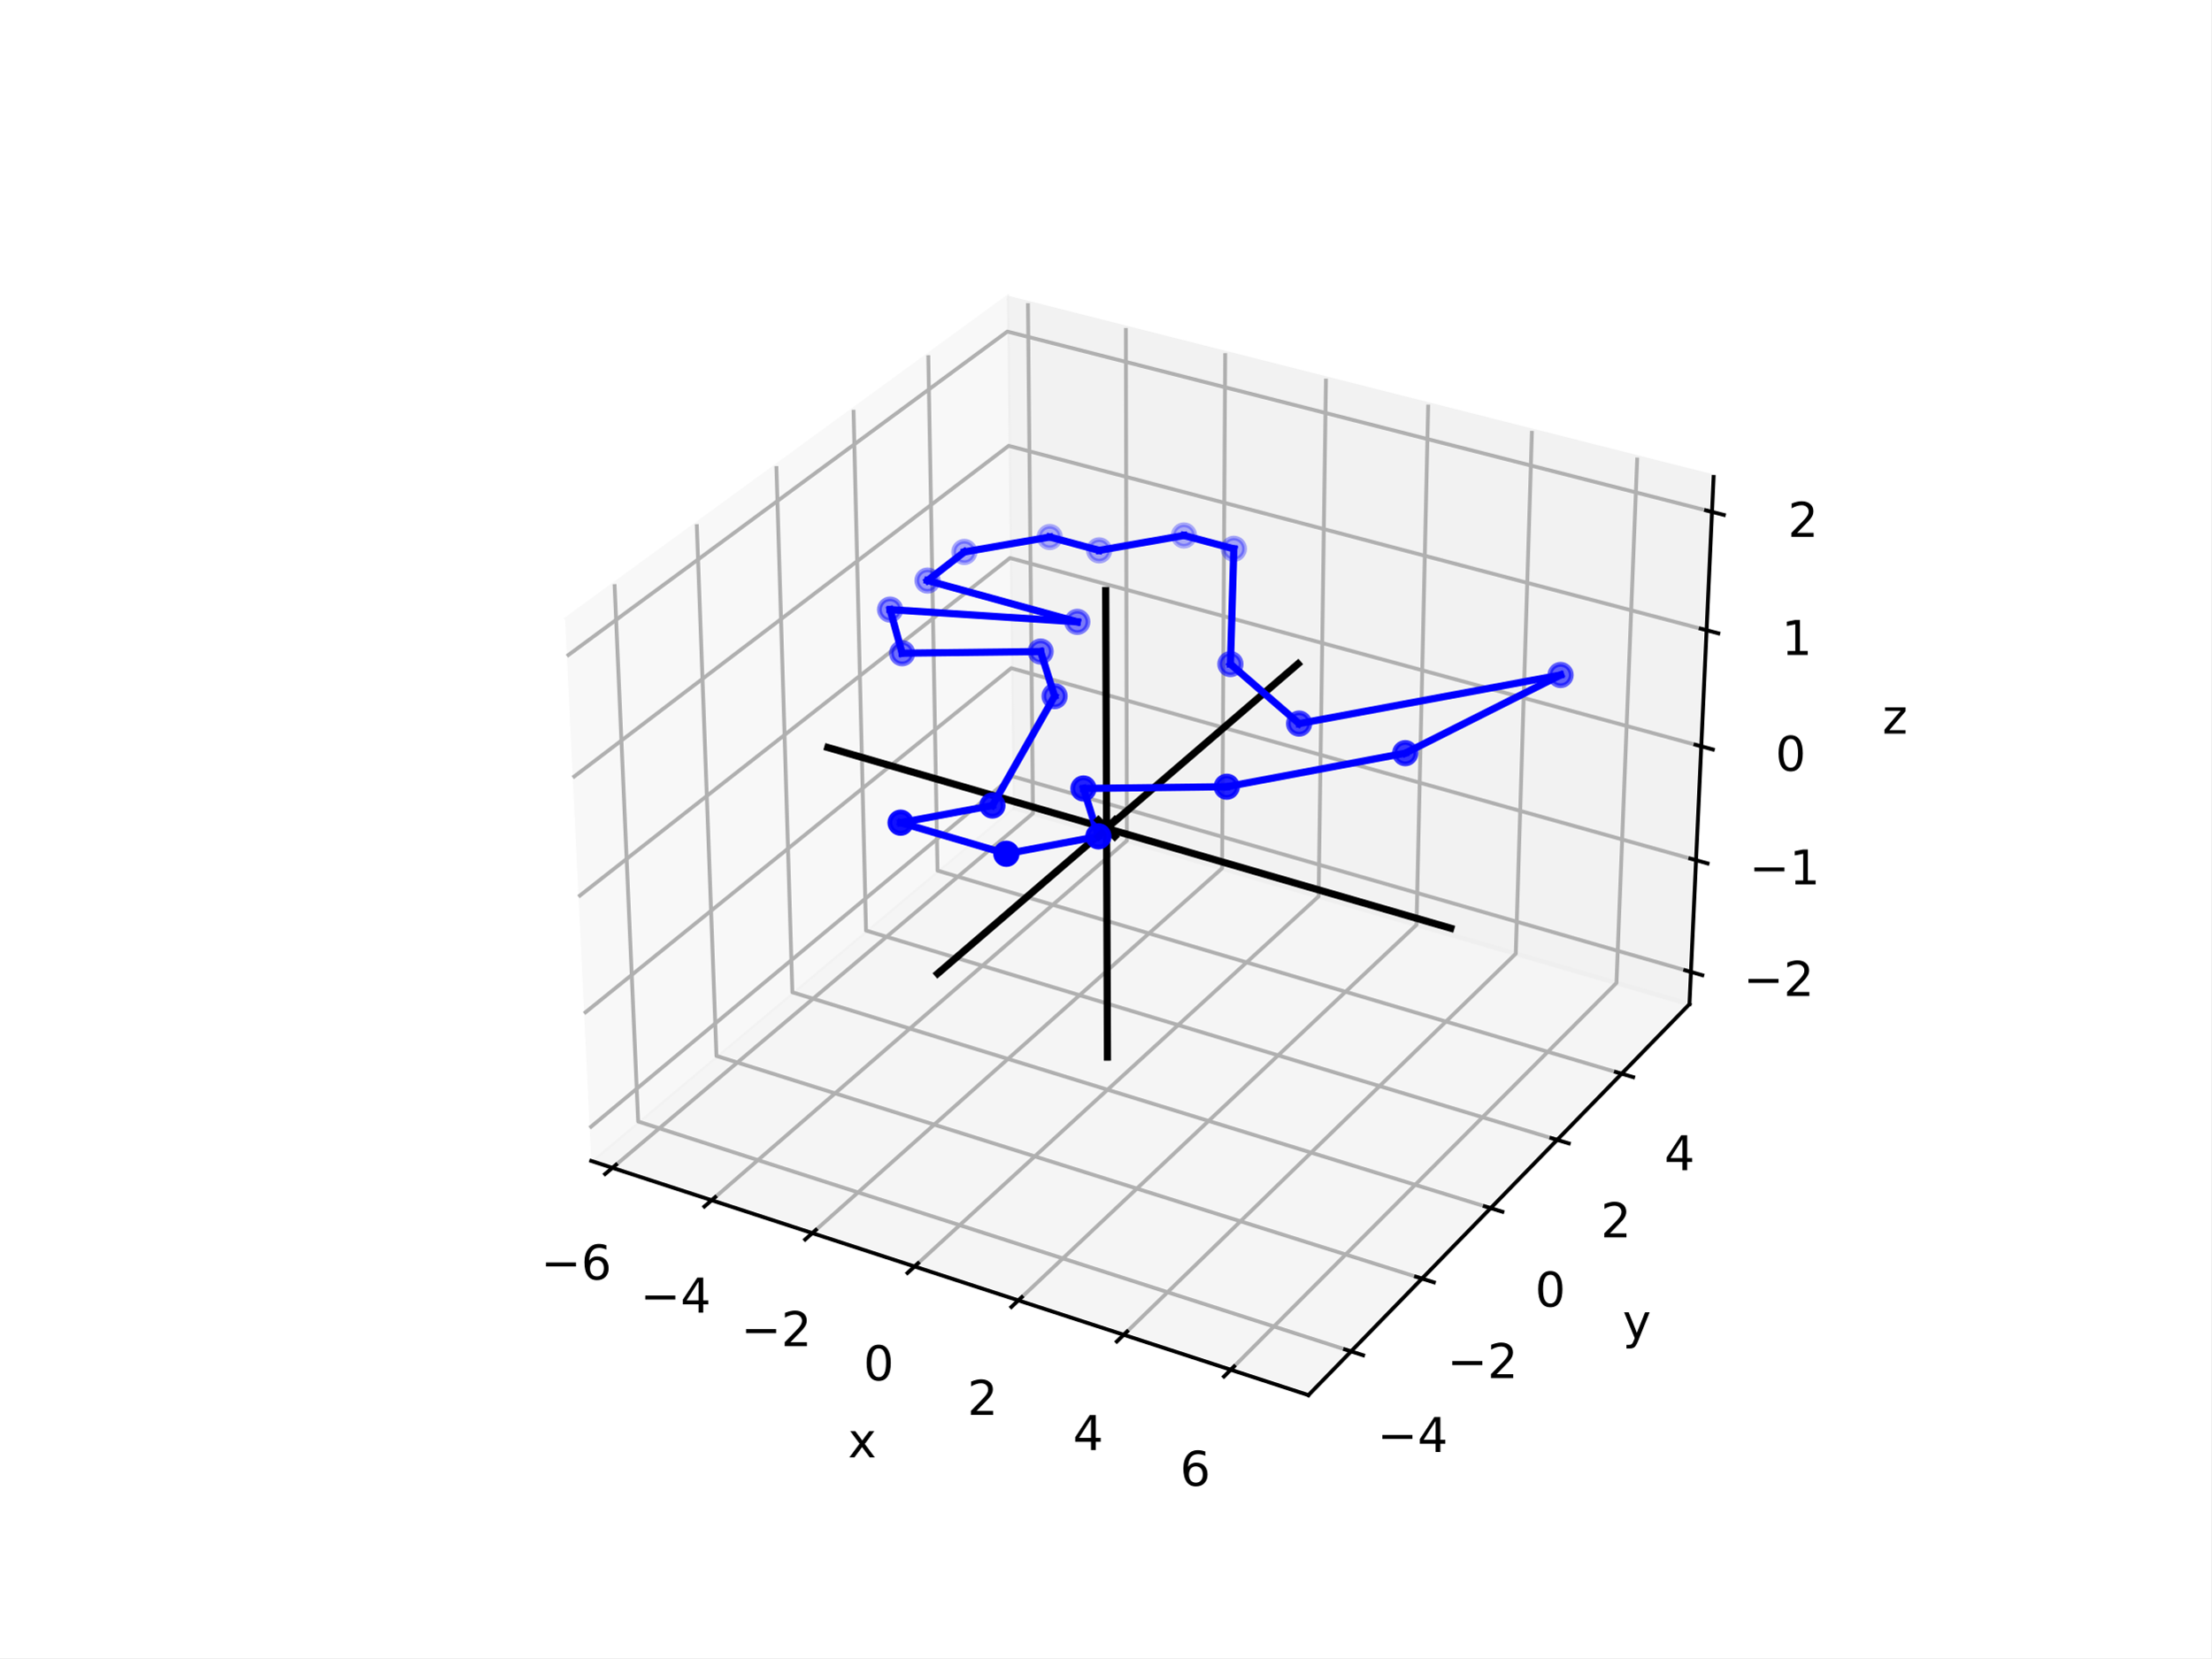
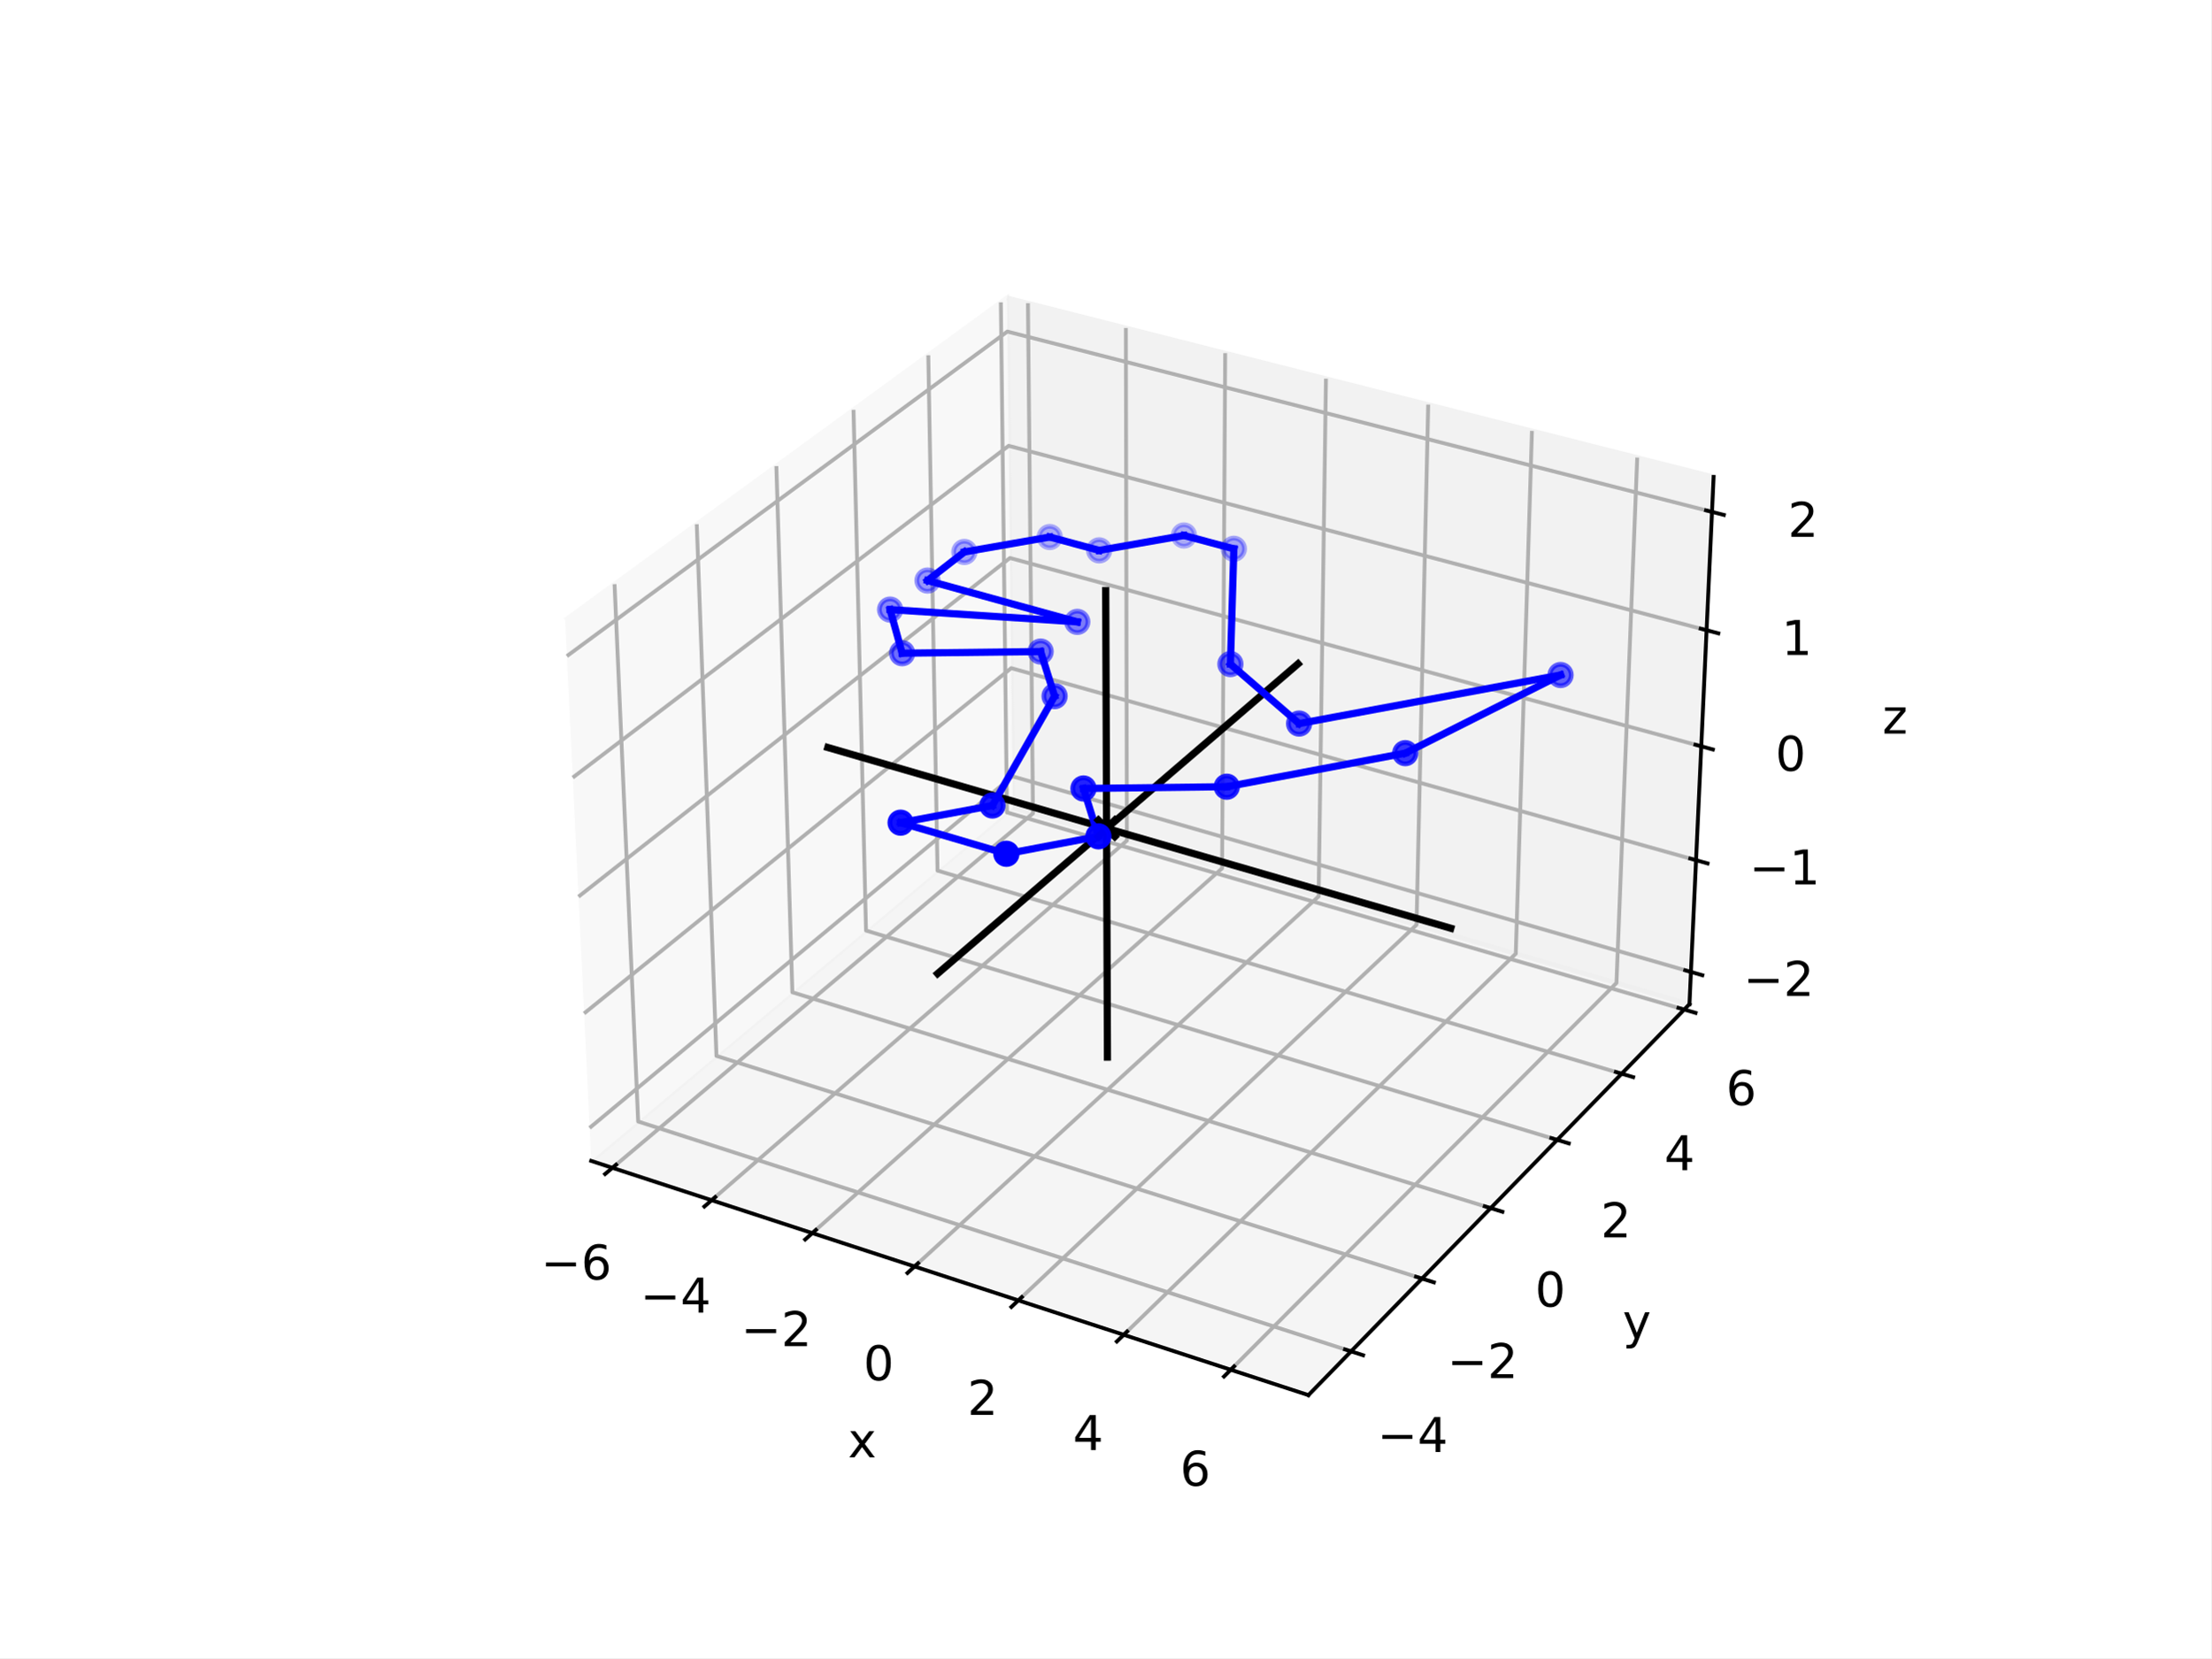
<svg xmlns="http://www.w3.org/2000/svg" xmlns:xlink="http://www.w3.org/1999/xlink" width="460.8pt" height="345.6pt" viewBox="0 0 460.8 345.6" version="1.1">
  <defs>
    <style type="text/css">*{stroke-linejoin: round; stroke-linecap: butt}</style>
  </defs>
  <g id="figure_1">
    <g id="patch_1">
      <path d="M 0 345.6  L 460.8 345.6  L 460.8 0  L 0 0  z " style="fill: #ffffff" />
    </g>
    <g id="patch_2">
      <path d="M 103.104 307.584  L 369.216 307.584  L 369.216 41.472  L 103.104 41.472  z " style="fill: #ffffff" />
    </g>
    <g id="pane3d_1">
      <g id="patch_3">
        <path d="M 123.197 241.969  L 211.076 168.307  L 209.855 62.074  L 117.77 129.273  " style="fill: #f2f2f2; opacity: 0.5; stroke: #f2f2f2; stroke-linejoin: miter" />
      </g>
    </g>
    <g id="pane3d_2">
      <g id="patch_4">
        <path d="M 211.076 168.307  L 352.09 209.295  L 357.123 99.402  L 209.855 62.074  " style="fill: #e6e6e6; opacity: 0.5; stroke: #e6e6e6; stroke-linejoin: miter" />
      </g>
    </g>
    <g id="pane3d_3">
      <g id="patch_5">
        <path d="M 123.197 241.969  L 272.679 290.79  L 352.09 209.295  L 211.076 168.307  " style="fill: #ececec; opacity: 0.5; stroke: #ececec; stroke-linejoin: miter" />
      </g>
    </g>
    <g id="grid3d_1">
      <g id="Line3DCollection_1">
        <path d="M 127.626 243.416  L 215.272 169.527  L 214.227 63.182  " style="fill: none; stroke: #b0b0b0; stroke-width: 0.8" />
        <path d="M 148.3 250.168  L 234.844 175.216  L 234.633 68.355  " style="fill: none; stroke: #b0b0b0; stroke-width: 0.8" />
        <path d="M 169.286 257.022  L 254.687 180.984  L 255.333 73.602  " style="fill: none; stroke: #b0b0b0; stroke-width: 0.8" />
        <path d="M 190.591 263.98  L 274.806 186.831  L 276.334 78.925  " style="fill: none; stroke: #b0b0b0; stroke-width: 0.8" />
        <path d="M 212.222 271.045  L 295.207 192.761  L 297.642 84.326  " style="fill: none; stroke: #b0b0b0; stroke-width: 0.8" />
        <path d="M 234.186 278.218  L 315.896 198.775  L 319.264 89.806  " style="fill: none; stroke: #b0b0b0; stroke-width: 0.8" />
        <path d="M 256.491 285.503  L 336.879 204.874  L 341.207 95.368  " style="fill: none; stroke: #b0b0b0; stroke-width: 0.8" />
      </g>
    </g>
    <g id="grid3d_2">
      <g id="Line3DCollection_2">
        <path d="M 128.07 121.757  L 132.993 233.758  L 281.566 281.67  " style="fill: none; stroke: #b0b0b0; stroke-width: 0.8" />
        <path d="M 145.202 109.255  L 149.306 220.084  L 296.346 266.502  " style="fill: none; stroke: #b0b0b0; stroke-width: 0.8" />
        <path d="M 161.794 97.146  L 165.127 206.823  L 310.657 251.816  " style="fill: none; stroke: #b0b0b0; stroke-width: 0.8" />
        <path d="M 177.872 85.414  L 180.478 193.955  L 324.52 237.588  " style="fill: none; stroke: #b0b0b0; stroke-width: 0.8" />
        <path d="M 193.459 74.039  L 195.38 181.464  L 337.958 223.798  " style="fill: none; stroke: #b0b0b0; stroke-width: 0.8" />
+         <path d="M 208.577 63.007  L 209.852 169.334  L 350.989 210.425  " style="fill: none; stroke: #b0b0b0; stroke-width: 0.8" />
      </g>
    </g>
    <g id="grid3d_3">
      <g id="Line3DCollection_3">
        <path d="M 352.398 202.583  L 211.001 161.806  L 122.866 235.097  " style="fill: none; stroke: #b0b0b0; stroke-width: 0.8" />
        <path d="M 353.464 179.29  L 210.742 139.258  L 121.717 211.237  " style="fill: none; stroke: #b0b0b0; stroke-width: 0.8" />
        <path d="M 354.551 155.552  L 210.478 116.298  L 120.545 186.903  " style="fill: none; stroke: #b0b0b0; stroke-width: 0.8" />
        <path d="M 355.659 131.356  L 210.209 92.917  L 119.35 162.081  " style="fill: none; stroke: #b0b0b0; stroke-width: 0.8" />
        <path d="M 356.789 106.688  L 209.935 69.103  L 118.131 136.756  " style="fill: none; stroke: #b0b0b0; stroke-width: 0.8" />
      </g>
    </g>
    <g id="axis3d_1">
      <g id="line2d_1">
        <path d="M 123.197 241.969  L 272.679 290.79  " style="fill: none; stroke: #000000; stroke-width: 0.8; stroke-linecap: square" />
      </g>
      <g id="xtick_1">
        <g id="line2d_2">
          <path d="M 128.389 242.772  L 126.096 244.705  " style="fill: none; stroke: #000000; stroke-width: 0.8; stroke-linecap: square" />
        </g>
        <g id="text_1">
          <g transform="translate(112.721 266.6928) scale(0.1 -0.1)">
            <defs>
              <path id="DejaVuSans-2212" d="M 678 2272  L 4684 2272  L 4684 1741  L 678 1741  L 678 2272  z " transform="scale(0.015625)" />
              <path id="DejaVuSans-36" d="M 2113 2584  Q 1688 2584 1439 2293  Q 1191 2003 1191 1497  Q 1191 994 1439 701  Q 1688 409 2113 409  Q 2538 409 2786 701  Q 3034 994 3034 1497  Q 3034 2003 2786 2293  Q 2538 2584 2113 2584  z M 3366 4563  L 3366 3988  Q 3128 4100 2886 4159  Q 2644 4219 2406 4219  Q 1781 4219 1451 3797  Q 1122 3375 1075 2522  Q 1259 2794 1537 2939  Q 1816 3084 2150 3084  Q 2853 3084 3261 2657  Q 3669 2231 3669 1497  Q 3669 778 3244 343  Q 2819 -91 2113 -91  Q 1303 -91 875 529  Q 447 1150 447 2328  Q 447 3434 972 4092  Q 1497 4750 2381 4750  Q 2619 4750 2861 4703  Q 3103 4656 3366 4563  z " transform="scale(0.015625)" />
            </defs>
            <use xlink:href="#DejaVuSans-2212" />
            <use xlink:href="#DejaVuSans-36" x="83.789" />
          </g>
        </g>
      </g>
      <g id="xtick_2">
        <g id="line2d_3">
          <path d="M 149.054 249.515  L 146.789 251.477  " style="fill: none; stroke: #000000; stroke-width: 0.8; stroke-linecap: square" />
        </g>
        <g id="text_2">
          <g transform="translate(133.4163 273.5881) scale(0.1 -0.1)">
            <defs>
              <path id="DejaVuSans-34" d="M 2419 4116  L 825 1625  L 2419 1625  L 2419 4116  z M 2253 4666  L 3047 4666  L 3047 1625  L 3713 1625  L 3713 1100  L 3047 1100  L 3047 0  L 2419 0  L 2419 1100  L 313 1100  L 313 1709  L 2253 4666  z " transform="scale(0.015625)" />
            </defs>
            <use xlink:href="#DejaVuSans-2212" />
            <use xlink:href="#DejaVuSans-34" x="83.789" />
          </g>
        </g>
      </g>
      <g id="xtick_3">
        <g id="line2d_4">
          <path d="M 170.031 256.359  L 167.794 258.351  " style="fill: none; stroke: #000000; stroke-width: 0.8; stroke-linecap: square" />
        </g>
        <g id="text_3">
          <g transform="translate(154.4247 280.5876) scale(0.1 -0.1)">
            <defs>
              <path id="DejaVuSans-32" d="M 1228 531  L 3431 531  L 3431 0  L 469 0  L 469 531  Q 828 903 1448 1529  Q 2069 2156 2228 2338  Q 2531 2678 2651 2914  Q 2772 3150 2772 3378  Q 2772 3750 2511 3984  Q 2250 4219 1831 4219  Q 1534 4219 1204 4116  Q 875 4013 500 3803  L 500 4441  Q 881 4594 1212 4672  Q 1544 4750 1819 4750  Q 2544 4750 2975 4387  Q 3406 4025 3406 3419  Q 3406 3131 3298 2873  Q 3191 2616 2906 2266  Q 2828 2175 2409 1742  Q 1991 1309 1228 531  z " transform="scale(0.015625)" />
            </defs>
            <use xlink:href="#DejaVuSans-2212" />
            <use xlink:href="#DejaVuSans-32" x="83.789" />
          </g>
        </g>
      </g>
      <g id="xtick_4">
        <g id="line2d_5">
          <path d="M 191.326 263.307  L 189.119 265.329  " style="fill: none; stroke: #000000; stroke-width: 0.8; stroke-linecap: square" />
        </g>
        <g id="text_4">
          <g transform="translate(179.943 287.6938) scale(0.1 -0.1)">
            <defs>
              <path id="DejaVuSans-30" d="M 2034 4250  Q 1547 4250 1301 3770  Q 1056 3291 1056 2328  Q 1056 1369 1301 889  Q 1547 409 2034 409  Q 2525 409 2770 889  Q 3016 1369 3016 2328  Q 3016 3291 2770 3770  Q 2525 4250 2034 4250  z M 2034 4750  Q 2819 4750 3233 4129  Q 3647 3509 3647 2328  Q 3647 1150 3233 529  Q 2819 -91 2034 -91  Q 1250 -91 836 529  Q 422 1150 422 2328  Q 422 3509 836 4129  Q 1250 4750 2034 4750  z " transform="scale(0.015625)" />
            </defs>
            <use xlink:href="#DejaVuSans-30" />
          </g>
        </g>
      </g>
      <g id="xtick_5">
        <g id="line2d_6">
          <path d="M 212.946 270.361  L 210.77 272.414  " style="fill: none; stroke: #000000; stroke-width: 0.8; stroke-linecap: square" />
        </g>
        <g id="text_5">
          <g transform="translate(201.5991 294.9092) scale(0.1 -0.1)">
            <use xlink:href="#DejaVuSans-32" />
          </g>
        </g>
      </g>
      <g id="xtick_6">
        <g id="line2d_7">
          <path d="M 234.899 277.524  L 232.755 279.609  " style="fill: none; stroke: #000000; stroke-width: 0.8; stroke-linecap: square" />
        </g>
        <g id="text_6">
          <g transform="translate(223.5903 302.2362) scale(0.1 -0.1)">
            <use xlink:href="#DejaVuSans-34" />
          </g>
        </g>
      </g>
      <g id="xtick_7">
        <g id="line2d_8">
          <path d="M 257.194 284.798  L 255.083 286.916  " style="fill: none; stroke: #000000; stroke-width: 0.8; stroke-linecap: square" />
        </g>
        <g id="text_7">
          <g transform="translate(245.9245 309.6774) scale(0.1 -0.1)">
            <use xlink:href="#DejaVuSans-36" />
          </g>
        </g>
      </g>
      <g id="text_8">
        <g transform="translate(176.7171 303.7676) scale(0.1 -0.1)">
          <defs>
            <path id="DejaVuSans-78" d="M 3513 3500  L 2247 1797  L 3578 0  L 2900 0  L 1881 1375  L 863 0  L 184 0  L 1544 1831  L 300 3500  L 978 3500  L 1906 2253  L 2834 3500  L 3513 3500  z " transform="scale(0.015625)" />
          </defs>
          <use xlink:href="#DejaVuSans-78" />
        </g>
      </g>
    </g>
    <g id="axis3d_2">
      <g id="line2d_9">
        <path d="M 352.09 209.295  L 272.679 290.79  " style="fill: none; stroke: #000000; stroke-width: 0.8; stroke-linecap: square" />
      </g>
      <g id="xtick_8">
        <g id="line2d_10">
          <path d="M 280.314 281.266  L 284.073 282.478  " style="fill: none; stroke: #000000; stroke-width: 0.8; stroke-linecap: square" />
        </g>
        <g id="text_9">
          <g transform="translate(287.0303 302.64) scale(0.1 -0.1)">
            <use xlink:href="#DejaVuSans-2212" />
            <use xlink:href="#DejaVuSans-34" x="83.789" />
          </g>
        </g>
      </g>
      <g id="xtick_9">
        <g id="line2d_11">
          <path d="M 295.108 266.112  L 298.825 267.285  " style="fill: none; stroke: #000000; stroke-width: 0.8; stroke-linecap: square" />
        </g>
        <g id="text_10">
          <g transform="translate(301.6116 287.2481) scale(0.1 -0.1)">
            <use xlink:href="#DejaVuSans-2212" />
            <use xlink:href="#DejaVuSans-32" x="83.789" />
          </g>
        </g>
      </g>
      <g id="xtick_10">
        <g id="line2d_12">
          <path d="M 309.432 251.438  L 313.108 252.574  " style="fill: none; stroke: #000000; stroke-width: 0.8; stroke-linecap: square" />
        </g>
        <g id="text_11">
          <g transform="translate(319.9199 272.3447) scale(0.1 -0.1)">
            <use xlink:href="#DejaVuSans-30" />
          </g>
        </g>
      </g>
      <g id="xtick_11">
        <g id="line2d_13">
          <path d="M 323.31 237.222  L 326.945 238.323  " style="fill: none; stroke: #000000; stroke-width: 0.8; stroke-linecap: square" />
        </g>
        <g id="text_12">
          <g transform="translate(333.5973 257.9068) scale(0.1 -0.1)">
            <use xlink:href="#DejaVuSans-32" />
          </g>
        </g>
      </g>
      <g id="xtick_12">
        <g id="line2d_14">
          <path d="M 336.761 223.442  L 340.356 224.51  " style="fill: none; stroke: #000000; stroke-width: 0.8; stroke-linecap: square" />
        </g>
        <g id="text_13">
          <g transform="translate(346.854 243.9131) scale(0.1 -0.1)">
            <use xlink:href="#DejaVuSans-34" />
          </g>
        </g>
      </g>
-       <g id="text_14">
+       <g id="xtick_13">
+         <g id="line2d_15">
+           <path d="M 349.804 210.08  L 353.361 211.116  " style="fill: none; stroke: #000000; stroke-width: 0.8; stroke-linecap: square" />
+         </g>
+         <g id="text_14">
+           <g transform="translate(359.7091 230.3433) scale(0.1 -0.1)">
+             <use xlink:href="#DejaVuSans-36" />
+           </g>
+         </g>
+       </g>
+       <g id="text_15">
        <g transform="translate(338.1734 278.9887) scale(0.1 -0.1)">
          <defs>
            <path id="DejaVuSans-79" d="M 2059 -325  Q 1816 -950 1584 -1140  Q 1353 -1331 966 -1331  L 506 -1331  L 506 -850  L 844 -850  Q 1081 -850 1212 -737  Q 1344 -625 1503 -206  L 1606 56  L 191 3500  L 800 3500  L 1894 763  L 2988 3500  L 3597 3500  L 2059 -325  z " transform="scale(0.015625)" />
          </defs>
          <use xlink:href="#DejaVuSans-79" />
        </g>
      </g>
    </g>
    <g id="axis3d_3">
-       <g id="line2d_15">
+       <g id="line2d_16">
        <path d="M 352.09 209.295  L 357.123 99.402  " style="fill: none; stroke: #000000; stroke-width: 0.8; stroke-linecap: square" />
-       </g>
-       <g id="xtick_13">
-         <g id="line2d_16">
-           <path d="M 351.211 202.241  L 354.774 203.268  " style="fill: none; stroke: #000000; stroke-width: 0.8; stroke-linecap: square" />
-         </g>
-         <g id="text_15">
-           <g transform="translate(363.3241 207.5896) scale(0.1 -0.1)">
-             <use xlink:href="#DejaVuSans-2212" />
-             <use xlink:href="#DejaVuSans-32" x="83.789" />
-           </g>
-         </g>
      </g>
      <g id="xtick_14">
        <g id="line2d_17">
+           <path d="M 351.211 202.241  L 354.774 203.268  " style="fill: none; stroke: #000000; stroke-width: 0.8; stroke-linecap: square" />
+         </g>
+         <g id="text_16">
+           <g transform="translate(363.3241 207.5896) scale(0.1 -0.1)">
+             <use xlink:href="#DejaVuSans-2212" />
+             <use xlink:href="#DejaVuSans-32" x="83.789" />
+           </g>
+         </g>
+       </g>
+       <g id="xtick_15">
+         <g id="line2d_18">
          <path d="M 352.266 178.954  L 355.864 179.964  " style="fill: none; stroke: #000000; stroke-width: 0.8; stroke-linecap: square" />
        </g>
-         <g id="text_16">
+         <g id="text_17">
          <g transform="translate(364.5603 184.3431) scale(0.1 -0.1)">
            <defs>
              <path id="DejaVuSans-31" d="M 794 531  L 1825 531  L 1825 4091  L 703 3866  L 703 4441  L 1819 4666  L 2450 4666  L 2450 531  L 3481 531  L 3481 0  L 794 0  L 794 531  z " transform="scale(0.015625)" />
            </defs>
            <use xlink:href="#DejaVuSans-2212" />
            <use xlink:href="#DejaVuSans-31" x="83.789" />
          </g>
        </g>
      </g>
-       <g id="xtick_15">
-         <g id="line2d_18">
+       <g id="xtick_16">
+         <g id="line2d_19">
          <path d="M 353.341 155.222  L 356.975 156.213  " style="fill: none; stroke: #000000; stroke-width: 0.8; stroke-linecap: square" />
        </g>
-         <g id="text_17">
+         <g id="text_18">
          <g transform="translate(370.0098 160.6534) scale(0.1 -0.1)">
            <use xlink:href="#DejaVuSans-30" />
          </g>
        </g>
      </g>
-       <g id="xtick_16">
-         <g id="line2d_19">
+       <g id="xtick_17">
+         <g id="line2d_20">
          <path d="M 354.437 131.033  L 358.108 132.003  " style="fill: none; stroke: #000000; stroke-width: 0.8; stroke-linecap: square" />
        </g>
-         <g id="text_18">
+         <g id="text_19">
          <g transform="translate(371.2938 136.5079) scale(0.1 -0.1)">
            <use xlink:href="#DejaVuSans-31" />
          </g>
        </g>
      </g>
-       <g id="xtick_17">
-         <g id="line2d_20">
+       <g id="xtick_18">
+         <g id="line2d_21">
          <path d="M 355.554 106.372  L 359.262 107.321  " style="fill: none; stroke: #000000; stroke-width: 0.8; stroke-linecap: square" />
        </g>
-         <g id="text_19">
+         <g id="text_20">
          <g transform="translate(372.6027 111.8931) scale(0.1 -0.1)">
            <use xlink:href="#DejaVuSans-32" />
          </g>
        </g>
      </g>
-       <g id="text_20">
+       <g id="text_21">
        <g transform="translate(392.303 152.9023) scale(0.1 -0.1)">
          <defs>
            <path id="DejaVuSans-7a" d="M 353 3500  L 3084 3500  L 3084 2975  L 922 459  L 3084 459  L 3084 0  L 275 0  L 275 525  L 2438 3041  L 353 3041  L 353 3500  z " transform="scale(0.015625)" />
          </defs>
          <use xlink:href="#DejaVuSans-7a" />
        </g>
      </g>
    </g>
    <g id="axes_1">
-       <g id="line2d_21">
-         <path d="M 172.517 155.8  L 302.35 193.477  " clip-path="url(#p900c71d4d2)" style="fill: none; stroke: #000000; stroke-width: 1.5; stroke-linecap: square" />
-       </g>
      <g id="line2d_22">
-         <path d="M 195.4 202.932  L 270.515 138.361  " clip-path="url(#p900c71d4d2)" style="fill: none; stroke: #000000; stroke-width: 1.5; stroke-linecap: square" />
+         <path d="M 172.517 155.8  L 302.35 193.477  " clip-path="url(#p3c8fb9dca4)" style="fill: none; stroke: #000000; stroke-width: 1.5; stroke-linecap: square" />
      </g>
      <g id="line2d_23">
-         <path d="M 230.79 220.331  L 230.433 123.09  " clip-path="url(#p900c71d4d2)" style="fill: none; stroke: #000000; stroke-width: 1.5; stroke-linecap: square" />
+         <path d="M 195.4 202.932  L 270.515 138.361  " clip-path="url(#p3c8fb9dca4)" style="fill: none; stroke: #000000; stroke-width: 1.5; stroke-linecap: square" />
      </g>
      <g id="line2d_24">
-         <path d="M 325.23 140.689  L 270.739 150.812  " clip-path="url(#p900c71d4d2)" style="fill: none; stroke: #0000ff; stroke-width: 1.5; stroke-linecap: square" />
+         <path d="M 230.79 220.331  L 230.433 123.09  " clip-path="url(#p3c8fb9dca4)" style="fill: none; stroke: #000000; stroke-width: 1.5; stroke-linecap: square" />
      </g>
      <g id="line2d_25">
-         <path d="M 270.739 150.812  L 256.423 138.41  " clip-path="url(#p900c71d4d2)" style="fill: none; stroke: #0000ff; stroke-width: 1.5; stroke-linecap: square" />
+         <path d="M 325.23 140.689  L 270.739 150.812  " clip-path="url(#p3c8fb9dca4)" style="fill: none; stroke: #0000ff; stroke-width: 1.5; stroke-linecap: square" />
      </g>
      <g id="line2d_26">
-         <path d="M 256.423 138.41  L 257.134 114.385  " clip-path="url(#p900c71d4d2)" style="fill: none; stroke: #0000ff; stroke-width: 1.5; stroke-linecap: square" />
+         <path d="M 270.739 150.812  L 256.423 138.41  " clip-path="url(#p3c8fb9dca4)" style="fill: none; stroke: #0000ff; stroke-width: 1.5; stroke-linecap: square" />
      </g>
      <g id="line2d_27">
-         <path d="M 257.134 114.385  L 246.737 111.605  " clip-path="url(#p900c71d4d2)" style="fill: none; stroke: #0000ff; stroke-width: 1.5; stroke-linecap: square" />
+         <path d="M 256.423 138.41  L 257.134 114.385  " clip-path="url(#p3c8fb9dca4)" style="fill: none; stroke: #0000ff; stroke-width: 1.5; stroke-linecap: square" />
      </g>
      <g id="line2d_28">
-         <path d="M 246.737 111.605  L 229.066 114.712  " clip-path="url(#p900c71d4d2)" style="fill: none; stroke: #0000ff; stroke-width: 1.5; stroke-linecap: square" />
+         <path d="M 257.134 114.385  L 246.737 111.605  " clip-path="url(#p3c8fb9dca4)" style="fill: none; stroke: #0000ff; stroke-width: 1.5; stroke-linecap: square" />
      </g>
      <g id="line2d_29">
-         <path d="M 229.066 114.712  L 218.765 111.929  " clip-path="url(#p900c71d4d2)" style="fill: none; stroke: #0000ff; stroke-width: 1.5; stroke-linecap: square" />
+         <path d="M 246.737 111.605  L 229.066 114.712  " clip-path="url(#p3c8fb9dca4)" style="fill: none; stroke: #0000ff; stroke-width: 1.5; stroke-linecap: square" />
      </g>
      <g id="line2d_30">
-         <path d="M 218.765 111.929  L 200.974 115.038  " clip-path="url(#p900c71d4d2)" style="fill: none; stroke: #0000ff; stroke-width: 1.5; stroke-linecap: square" />
+         <path d="M 229.066 114.712  L 218.765 111.929  " clip-path="url(#p3c8fb9dca4)" style="fill: none; stroke: #0000ff; stroke-width: 1.5; stroke-linecap: square" />
      </g>
      <g id="line2d_31">
-         <path d="M 200.974 115.038  L 193.294 121.001  " clip-path="url(#p900c71d4d2)" style="fill: none; stroke: #0000ff; stroke-width: 1.5; stroke-linecap: square" />
+         <path d="M 218.765 111.929  L 200.974 115.038  " clip-path="url(#p3c8fb9dca4)" style="fill: none; stroke: #0000ff; stroke-width: 1.5; stroke-linecap: square" />
      </g>
      <g id="line2d_32">
-         <path d="M 193.294 121.001  L 224.51 129.609  " clip-path="url(#p900c71d4d2)" style="fill: none; stroke: #0000ff; stroke-width: 1.5; stroke-linecap: square" />
+         <path d="M 200.974 115.038  L 193.294 121.001  " clip-path="url(#p3c8fb9dca4)" style="fill: none; stroke: #0000ff; stroke-width: 1.5; stroke-linecap: square" />
      </g>
      <g id="line2d_33">
-         <path d="M 224.51 129.609  L 185.495 127.056  " clip-path="url(#p900c71d4d2)" style="fill: none; stroke: #0000ff; stroke-width: 1.5; stroke-linecap: square" />
+         <path d="M 193.294 121.001  L 224.51 129.609  " clip-path="url(#p3c8fb9dca4)" style="fill: none; stroke: #0000ff; stroke-width: 1.5; stroke-linecap: square" />
      </g>
      <g id="line2d_34">
-         <path d="M 185.495 127.056  L 188.007 136.144  " clip-path="url(#p900c71d4d2)" style="fill: none; stroke: #0000ff; stroke-width: 1.5; stroke-linecap: square" />
+         <path d="M 224.51 129.609  L 185.495 127.056  " clip-path="url(#p3c8fb9dca4)" style="fill: none; stroke: #0000ff; stroke-width: 1.5; stroke-linecap: square" />
      </g>
      <g id="line2d_35">
-         <path d="M 188.007 136.144  L 216.869 135.799  " clip-path="url(#p900c71d4d2)" style="fill: none; stroke: #0000ff; stroke-width: 1.5; stroke-linecap: square" />
+         <path d="M 185.495 127.056  L 188.007 136.144  " clip-path="url(#p3c8fb9dca4)" style="fill: none; stroke: #0000ff; stroke-width: 1.5; stroke-linecap: square" />
      </g>
      <g id="line2d_36">
-         <path d="M 216.869 135.799  L 219.776 145.092  " clip-path="url(#p900c71d4d2)" style="fill: none; stroke: #0000ff; stroke-width: 1.5; stroke-linecap: square" />
+         <path d="M 188.007 136.144  L 216.869 135.799  " clip-path="url(#p3c8fb9dca4)" style="fill: none; stroke: #0000ff; stroke-width: 1.5; stroke-linecap: square" />
      </g>
      <g id="line2d_37">
-         <path d="M 219.776 145.092  L 206.823 167.891  " clip-path="url(#p900c71d4d2)" style="fill: none; stroke: #0000ff; stroke-width: 1.5; stroke-linecap: square" />
+         <path d="M 216.869 135.799  L 219.776 145.092  " clip-path="url(#p3c8fb9dca4)" style="fill: none; stroke: #0000ff; stroke-width: 1.5; stroke-linecap: square" />
      </g>
      <g id="line2d_38">
-         <path d="M 206.823 167.891  L 187.685 171.469  " clip-path="url(#p900c71d4d2)" style="fill: none; stroke: #0000ff; stroke-width: 1.5; stroke-linecap: square" />
+         <path d="M 219.776 145.092  L 206.823 167.891  " clip-path="url(#p3c8fb9dca4)" style="fill: none; stroke: #0000ff; stroke-width: 1.5; stroke-linecap: square" />
      </g>
      <g id="line2d_39">
-         <path d="M 187.685 171.469  L 209.727 177.954  " clip-path="url(#p900c71d4d2)" style="fill: none; stroke: #0000ff; stroke-width: 1.5; stroke-linecap: square" />
+         <path d="M 206.823 167.891  L 187.685 171.469  " clip-path="url(#p3c8fb9dca4)" style="fill: none; stroke: #0000ff; stroke-width: 1.5; stroke-linecap: square" />
      </g>
      <g id="line2d_40">
-         <path d="M 209.727 177.954  L 228.918 174.32  " clip-path="url(#p900c71d4d2)" style="fill: none; stroke: #0000ff; stroke-width: 1.5; stroke-linecap: square" />
+         <path d="M 187.685 171.469  L 209.727 177.954  " clip-path="url(#p3c8fb9dca4)" style="fill: none; stroke: #0000ff; stroke-width: 1.5; stroke-linecap: square" />
      </g>
      <g id="line2d_41">
-         <path d="M 228.918 174.32  L 225.798 164.344  " clip-path="url(#p900c71d4d2)" style="fill: none; stroke: #0000ff; stroke-width: 1.5; stroke-linecap: square" />
+         <path d="M 209.727 177.954  L 228.918 174.32  " clip-path="url(#p3c8fb9dca4)" style="fill: none; stroke: #0000ff; stroke-width: 1.5; stroke-linecap: square" />
      </g>
      <g id="line2d_42">
-         <path d="M 225.798 164.344  L 255.666 163.974  " clip-path="url(#p900c71d4d2)" style="fill: none; stroke: #0000ff; stroke-width: 1.5; stroke-linecap: square" />
+         <path d="M 228.918 174.32  L 225.798 164.344  " clip-path="url(#p3c8fb9dca4)" style="fill: none; stroke: #0000ff; stroke-width: 1.5; stroke-linecap: square" />
      </g>
      <g id="line2d_43">
-         <path d="M 255.666 163.974  L 292.861 156.977  " clip-path="url(#p900c71d4d2)" style="fill: none; stroke: #0000ff; stroke-width: 1.5; stroke-linecap: square" />
+         <path d="M 225.798 164.344  L 255.666 163.974  " clip-path="url(#p3c8fb9dca4)" style="fill: none; stroke: #0000ff; stroke-width: 1.5; stroke-linecap: square" />
      </g>
      <g id="line2d_44">
-         <path d="M 292.861 156.977  L 325.23 140.689  " clip-path="url(#p900c71d4d2)" style="fill: none; stroke: #0000ff; stroke-width: 1.5; stroke-linecap: square" />
+         <path d="M 255.666 163.974  L 292.861 156.977  " clip-path="url(#p3c8fb9dca4)" style="fill: none; stroke: #0000ff; stroke-width: 1.5; stroke-linecap: square" />
+       </g>
+       <g id="line2d_45">
+         <path d="M 292.861 156.977  L 325.23 140.689  " clip-path="url(#p3c8fb9dca4)" style="fill: none; stroke: #0000ff; stroke-width: 1.5; stroke-linecap: square" />
      </g>
      <g id="Path3DCollection_1">
        <defs>
-           <path id="mfd3d874952" d="M -2.236 2.236  L 2.236 -2.236  M -2.236 -2.236  L 2.236 2.236  " style="stroke: #000000; stroke-width: 1.5" />
+           <path id="ma8f5a83427" d="M -2.236 2.236  L 2.236 -2.236  M -2.236 -2.236  L 2.236 2.236  " style="stroke: #000000; stroke-width: 1.5" />
        </defs>
-         <g clip-path="url(#p900c71d4d2)">
-           <use xlink:href="#mfd3d874952" x="230.615" y="172.66" style="stroke: #000000; stroke-width: 1.5" />
+         <g clip-path="url(#p3c8fb9dca4)">
+           <use xlink:href="#ma8f5a83427" x="230.615" y="172.66" style="stroke: #000000; stroke-width: 1.5" />
        </g>
      </g>
      <g id="Path3DCollection_2">
        <defs>
-           <path id="C0_0_49c4e71f94" d="M 0 2.236  C 0.593 2.236 1.162 2 1.581 1.581  C 2 1.162 2.236 0.593 2.236 -0  C 2.236 -0.593 2 -1.162 1.581 -1.581  C 1.162 -2 0.593 -2.236 0 -2.236  C -0.593 -2.236 -1.162 -2 -1.581 -1.581  C -2 -1.162 -2.236 -0.593 -2.236 0  C -2.236 0.593 -2 1.162 -1.581 1.581  C -1.162 2 -0.593 2.236 0 2.236  z " />
+           <path id="C0_0_6aa67deaad" d="M 0 2.236  C 0.593 2.236 1.162 2 1.581 1.581  C 2 1.162 2.236 0.593 2.236 -0  C 2.236 -0.593 2 -1.162 1.581 -1.581  C 1.162 -2 0.593 -2.236 0 -2.236  C -0.593 -2.236 -1.162 -2 -1.581 -1.581  C -2 -1.162 -2.236 -0.593 -2.236 0  C -2.236 0.593 -2 1.162 -1.581 1.581  C -1.162 2 -0.593 2.236 0 2.236  z " />
        </defs>
-         <g clip-path="url(#p900c71d4d2)">
-           <use xlink:href="#C0_0_49c4e71f94" x="246.737" y="111.605" style="fill: #0000ff; fill-opacity: 0.3; stroke: #0000ff; stroke-opacity: 0.3" />
-         </g>
-         <g clip-path="url(#p900c71d4d2)">
-           <use xlink:href="#C0_0_49c4e71f94" x="218.765" y="111.929" style="fill: #0000ff; fill-opacity: 0.303; stroke: #0000ff; stroke-opacity: 0.303" />
-         </g>
-         <g clip-path="url(#p900c71d4d2)">
-           <use xlink:href="#C0_0_49c4e71f94" x="257.134" y="114.385" style="fill: #0000ff; fill-opacity: 0.329; stroke: #0000ff; stroke-opacity: 0.329" />
-         </g>
-         <g clip-path="url(#p900c71d4d2)">
-           <use xlink:href="#C0_0_49c4e71f94" x="229.066" y="114.712" style="fill: #0000ff; fill-opacity: 0.333; stroke: #0000ff; stroke-opacity: 0.333" />
-         </g>
-         <g clip-path="url(#p900c71d4d2)">
-           <use xlink:href="#C0_0_49c4e71f94" x="200.974" y="115.038" style="fill: #0000ff; fill-opacity: 0.336; stroke: #0000ff; stroke-opacity: 0.336" />
-         </g>
-         <g clip-path="url(#p900c71d4d2)">
-           <use xlink:href="#C0_0_49c4e71f94" x="193.294" y="121.001" style="fill: #0000ff; fill-opacity: 0.399; stroke: #0000ff; stroke-opacity: 0.399" />
-         </g>
-         <g clip-path="url(#p900c71d4d2)">
-           <use xlink:href="#C0_0_49c4e71f94" x="185.495" y="127.056" style="fill: #0000ff; fill-opacity: 0.463; stroke: #0000ff; stroke-opacity: 0.463" />
-         </g>
-         <g clip-path="url(#p900c71d4d2)">
-           <use xlink:href="#C0_0_49c4e71f94" x="224.51" y="129.609" style="fill: #0000ff; fill-opacity: 0.49; stroke: #0000ff; stroke-opacity: 0.49" />
-         </g>
-         <g clip-path="url(#p900c71d4d2)">
-           <use xlink:href="#C0_0_49c4e71f94" x="216.869" y="135.799" style="fill: #0000ff; fill-opacity: 0.555; stroke: #0000ff; stroke-opacity: 0.555" />
-         </g>
-         <g clip-path="url(#p900c71d4d2)">
-           <use xlink:href="#C0_0_49c4e71f94" x="188.007" y="136.144" style="fill: #0000ff; fill-opacity: 0.559; stroke: #0000ff; stroke-opacity: 0.559" />
-         </g>
-         <g clip-path="url(#p900c71d4d2)">
-           <use xlink:href="#C0_0_49c4e71f94" x="256.423" y="138.41" style="fill: #0000ff; fill-opacity: 0.583; stroke: #0000ff; stroke-opacity: 0.583" />
-         </g>
-         <g clip-path="url(#p900c71d4d2)">
-           <use xlink:href="#C0_0_49c4e71f94" x="325.23" y="140.689" style="fill: #0000ff; fill-opacity: 0.607; stroke: #0000ff; stroke-opacity: 0.607" />
-         </g>
-         <g clip-path="url(#p900c71d4d2)">
-           <use xlink:href="#C0_0_49c4e71f94" x="219.776" y="145.092" style="fill: #0000ff; fill-opacity: 0.653; stroke: #0000ff; stroke-opacity: 0.653" />
-         </g>
-         <g clip-path="url(#p900c71d4d2)">
-           <use xlink:href="#C0_0_49c4e71f94" x="270.739" y="150.812" style="fill: #0000ff; fill-opacity: 0.714; stroke: #0000ff; stroke-opacity: 0.714" />
-         </g>
-         <g clip-path="url(#p900c71d4d2)">
-           <use xlink:href="#C0_0_49c4e71f94" x="292.861" y="156.977" style="fill: #0000ff; fill-opacity: 0.779; stroke: #0000ff; stroke-opacity: 0.779" />
-         </g>
-         <g clip-path="url(#p900c71d4d2)">
-           <use xlink:href="#C0_0_49c4e71f94" x="255.666" y="163.974" style="fill: #0000ff; fill-opacity: 0.853; stroke: #0000ff; stroke-opacity: 0.853" />
-         </g>
-         <g clip-path="url(#p900c71d4d2)">
-           <use xlink:href="#C0_0_49c4e71f94" x="225.798" y="164.344" style="fill: #0000ff; fill-opacity: 0.856; stroke: #0000ff; stroke-opacity: 0.856" />
-         </g>
-         <g clip-path="url(#p900c71d4d2)">
-           <use xlink:href="#C0_0_49c4e71f94" x="206.823" y="167.891" style="fill: #0000ff; fill-opacity: 0.894; stroke: #0000ff; stroke-opacity: 0.894" />
-         </g>
-         <g clip-path="url(#p900c71d4d2)">
-           <use xlink:href="#C0_0_49c4e71f94" x="187.685" y="171.469" style="fill: #0000ff; fill-opacity: 0.932; stroke: #0000ff; stroke-opacity: 0.932" />
-         </g>
-         <g clip-path="url(#p900c71d4d2)">
-           <use xlink:href="#C0_0_49c4e71f94" x="228.918" y="174.32" style="fill: #0000ff; fill-opacity: 0.962; stroke: #0000ff; stroke-opacity: 0.962" />
-         </g>
-         <g clip-path="url(#p900c71d4d2)">
-           <use xlink:href="#C0_0_49c4e71f94" x="209.727" y="177.954" style="fill: #0000ff; stroke: #0000ff" />
+         <g clip-path="url(#p3c8fb9dca4)">
+           <use xlink:href="#C0_0_6aa67deaad" x="246.737" y="111.605" style="fill: #0000ff; fill-opacity: 0.3; stroke: #0000ff; stroke-opacity: 0.3" />
+         </g>
+         <g clip-path="url(#p3c8fb9dca4)">
+           <use xlink:href="#C0_0_6aa67deaad" x="218.765" y="111.929" style="fill: #0000ff; fill-opacity: 0.303; stroke: #0000ff; stroke-opacity: 0.303" />
+         </g>
+         <g clip-path="url(#p3c8fb9dca4)">
+           <use xlink:href="#C0_0_6aa67deaad" x="257.134" y="114.385" style="fill: #0000ff; fill-opacity: 0.329; stroke: #0000ff; stroke-opacity: 0.329" />
+         </g>
+         <g clip-path="url(#p3c8fb9dca4)">
+           <use xlink:href="#C0_0_6aa67deaad" x="229.066" y="114.712" style="fill: #0000ff; fill-opacity: 0.333; stroke: #0000ff; stroke-opacity: 0.333" />
+         </g>
+         <g clip-path="url(#p3c8fb9dca4)">
+           <use xlink:href="#C0_0_6aa67deaad" x="200.974" y="115.038" style="fill: #0000ff; fill-opacity: 0.336; stroke: #0000ff; stroke-opacity: 0.336" />
+         </g>
+         <g clip-path="url(#p3c8fb9dca4)">
+           <use xlink:href="#C0_0_6aa67deaad" x="193.294" y="121.001" style="fill: #0000ff; fill-opacity: 0.399; stroke: #0000ff; stroke-opacity: 0.399" />
+         </g>
+         <g clip-path="url(#p3c8fb9dca4)">
+           <use xlink:href="#C0_0_6aa67deaad" x="185.495" y="127.056" style="fill: #0000ff; fill-opacity: 0.463; stroke: #0000ff; stroke-opacity: 0.463" />
+         </g>
+         <g clip-path="url(#p3c8fb9dca4)">
+           <use xlink:href="#C0_0_6aa67deaad" x="224.51" y="129.609" style="fill: #0000ff; fill-opacity: 0.49; stroke: #0000ff; stroke-opacity: 0.49" />
+         </g>
+         <g clip-path="url(#p3c8fb9dca4)">
+           <use xlink:href="#C0_0_6aa67deaad" x="216.869" y="135.799" style="fill: #0000ff; fill-opacity: 0.555; stroke: #0000ff; stroke-opacity: 0.555" />
+         </g>
+         <g clip-path="url(#p3c8fb9dca4)">
+           <use xlink:href="#C0_0_6aa67deaad" x="188.007" y="136.144" style="fill: #0000ff; fill-opacity: 0.559; stroke: #0000ff; stroke-opacity: 0.559" />
+         </g>
+         <g clip-path="url(#p3c8fb9dca4)">
+           <use xlink:href="#C0_0_6aa67deaad" x="256.423" y="138.41" style="fill: #0000ff; fill-opacity: 0.583; stroke: #0000ff; stroke-opacity: 0.583" />
+         </g>
+         <g clip-path="url(#p3c8fb9dca4)">
+           <use xlink:href="#C0_0_6aa67deaad" x="325.23" y="140.689" style="fill: #0000ff; fill-opacity: 0.607; stroke: #0000ff; stroke-opacity: 0.607" />
+         </g>
+         <g clip-path="url(#p3c8fb9dca4)">
+           <use xlink:href="#C0_0_6aa67deaad" x="219.776" y="145.092" style="fill: #0000ff; fill-opacity: 0.653; stroke: #0000ff; stroke-opacity: 0.653" />
+         </g>
+         <g clip-path="url(#p3c8fb9dca4)">
+           <use xlink:href="#C0_0_6aa67deaad" x="270.739" y="150.812" style="fill: #0000ff; fill-opacity: 0.714; stroke: #0000ff; stroke-opacity: 0.714" />
+         </g>
+         <g clip-path="url(#p3c8fb9dca4)">
+           <use xlink:href="#C0_0_6aa67deaad" x="292.861" y="156.977" style="fill: #0000ff; fill-opacity: 0.779; stroke: #0000ff; stroke-opacity: 0.779" />
+         </g>
+         <g clip-path="url(#p3c8fb9dca4)">
+           <use xlink:href="#C0_0_6aa67deaad" x="255.666" y="163.974" style="fill: #0000ff; fill-opacity: 0.853; stroke: #0000ff; stroke-opacity: 0.853" />
+         </g>
+         <g clip-path="url(#p3c8fb9dca4)">
+           <use xlink:href="#C0_0_6aa67deaad" x="225.798" y="164.344" style="fill: #0000ff; fill-opacity: 0.856; stroke: #0000ff; stroke-opacity: 0.856" />
+         </g>
+         <g clip-path="url(#p3c8fb9dca4)">
+           <use xlink:href="#C0_0_6aa67deaad" x="206.823" y="167.891" style="fill: #0000ff; fill-opacity: 0.894; stroke: #0000ff; stroke-opacity: 0.894" />
+         </g>
+         <g clip-path="url(#p3c8fb9dca4)">
+           <use xlink:href="#C0_0_6aa67deaad" x="187.685" y="171.469" style="fill: #0000ff; fill-opacity: 0.932; stroke: #0000ff; stroke-opacity: 0.932" />
+         </g>
+         <g clip-path="url(#p3c8fb9dca4)">
+           <use xlink:href="#C0_0_6aa67deaad" x="228.918" y="174.32" style="fill: #0000ff; fill-opacity: 0.962; stroke: #0000ff; stroke-opacity: 0.962" />
+         </g>
+         <g clip-path="url(#p3c8fb9dca4)">
+           <use xlink:href="#C0_0_6aa67deaad" x="209.727" y="177.954" style="fill: #0000ff; stroke: #0000ff" />
        </g>
      </g>
    </g>
  </g>
  <defs>
-     <clipPath id="p900c71d4d2">
+     <clipPath id="p3c8fb9dca4">
      <rect x="103.104" y="41.472" width="266.112" height="266.112" />
    </clipPath>
  </defs>
</svg>
